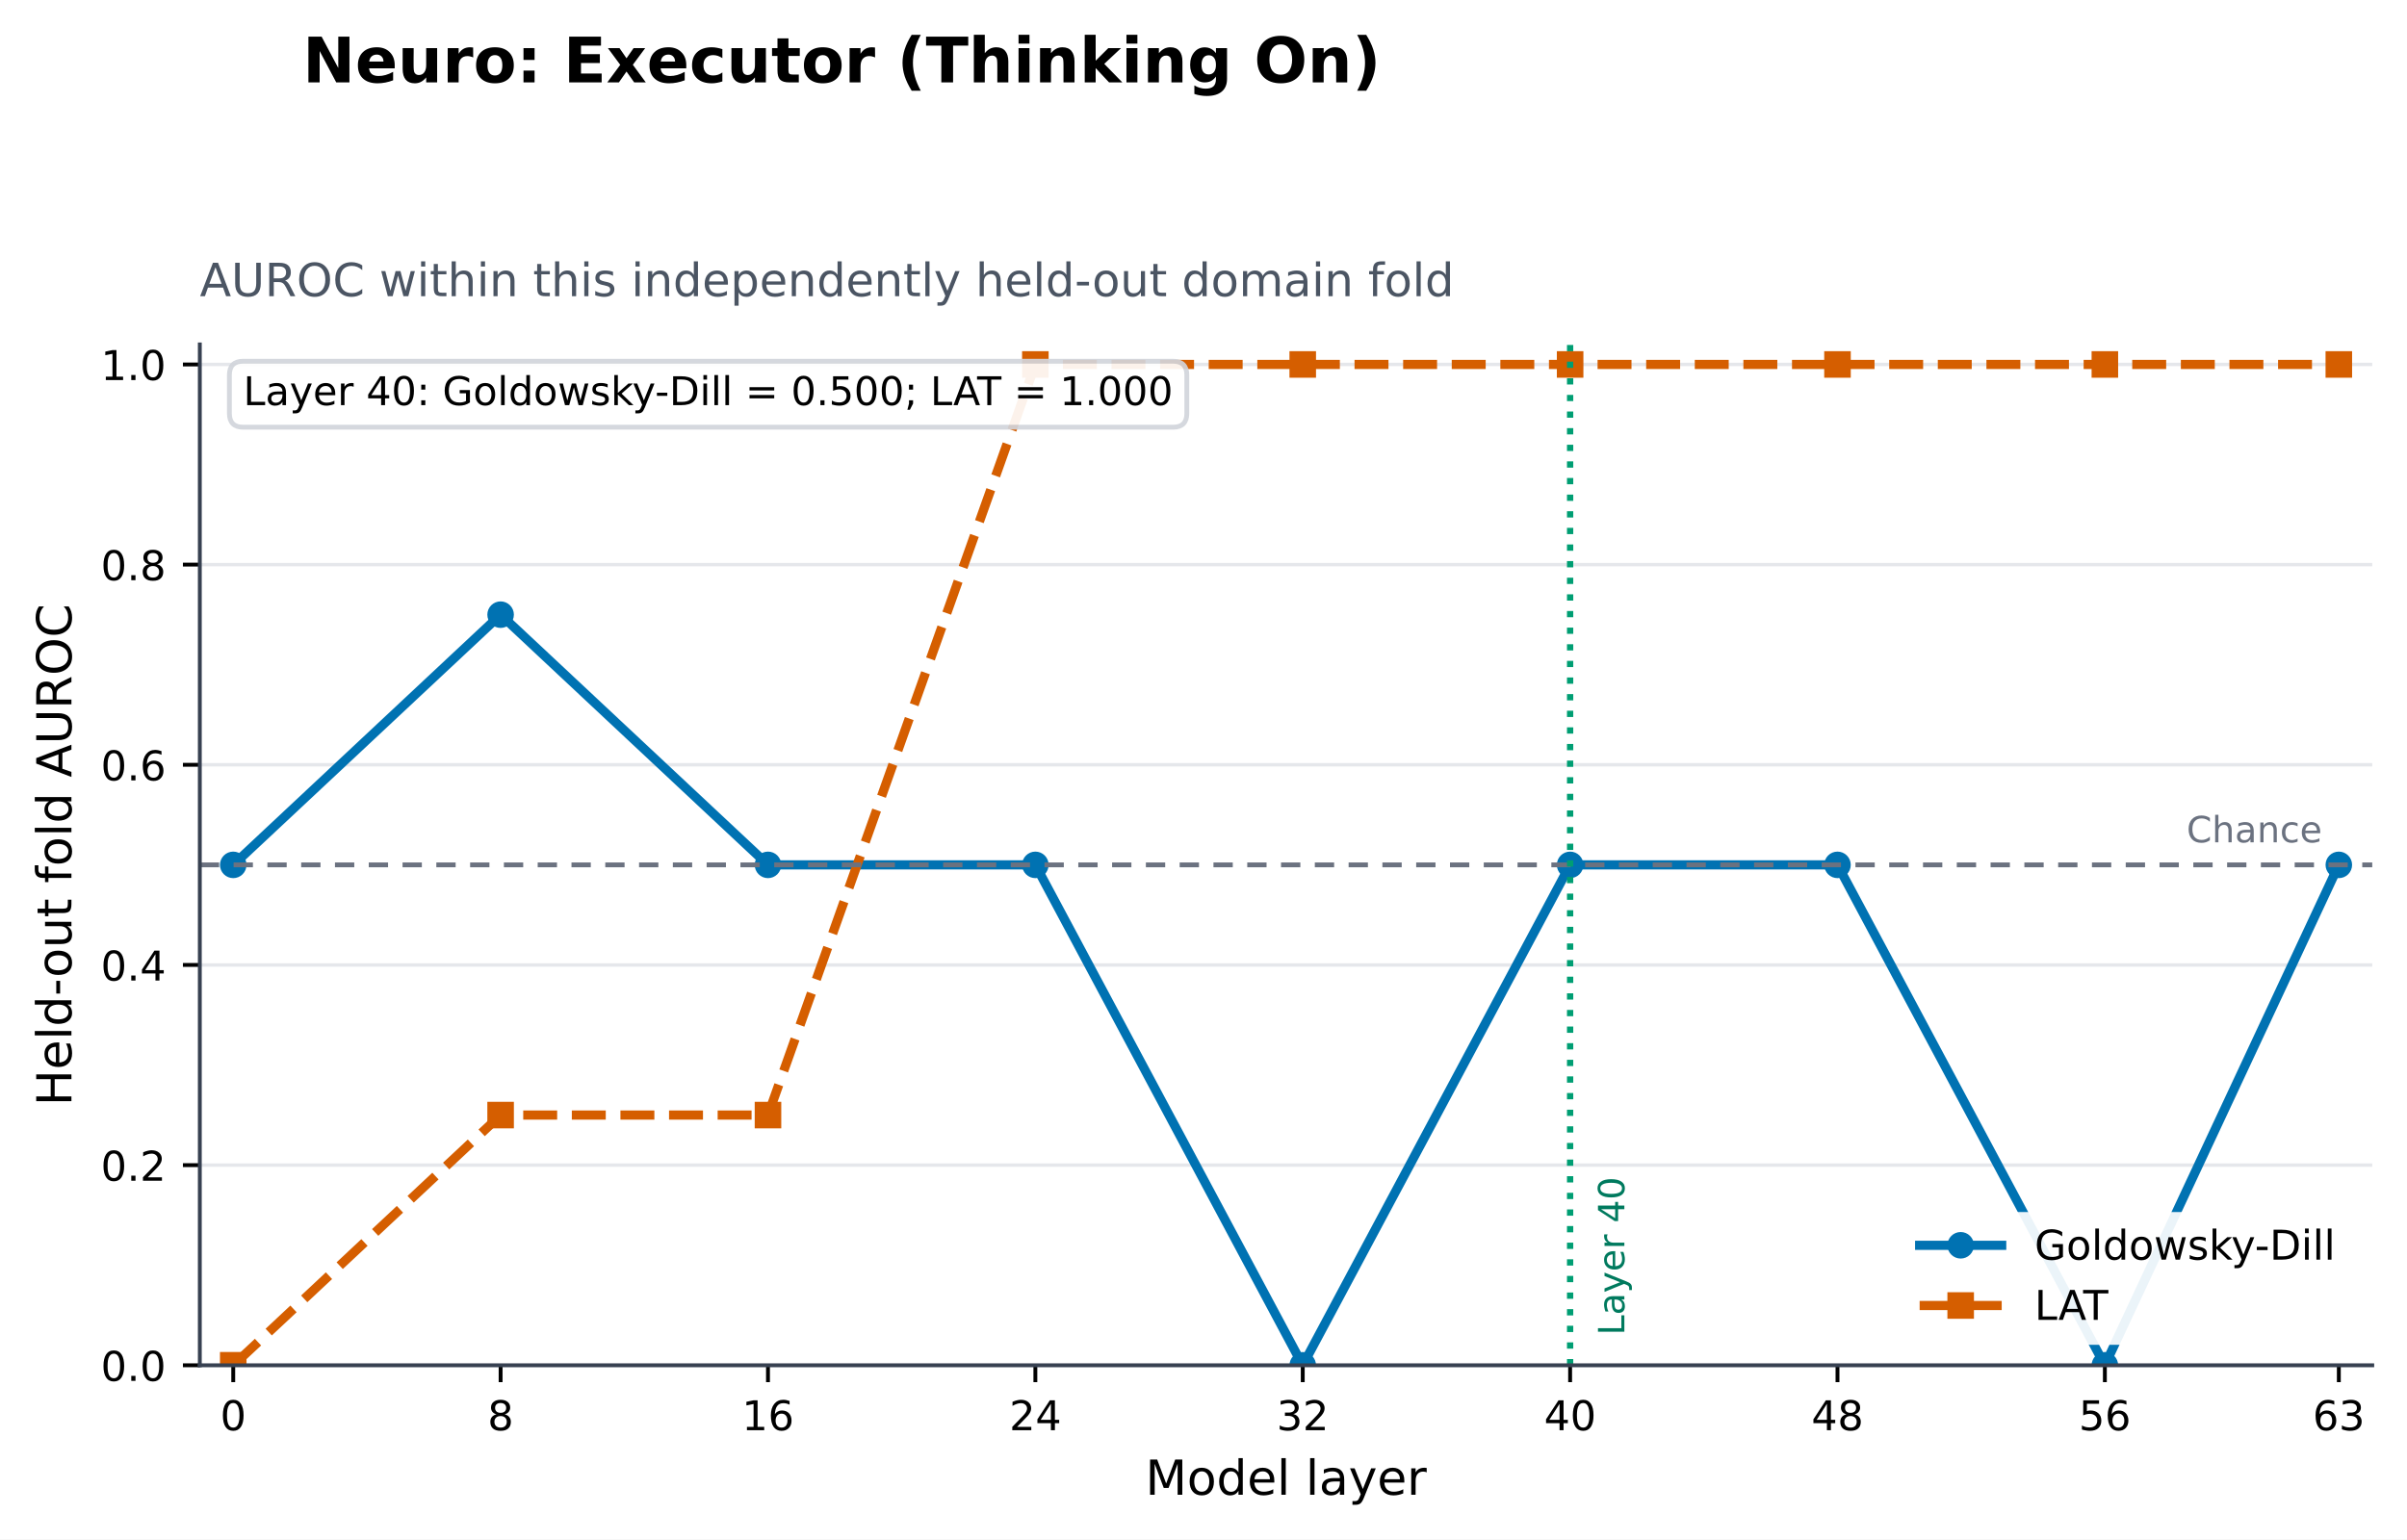
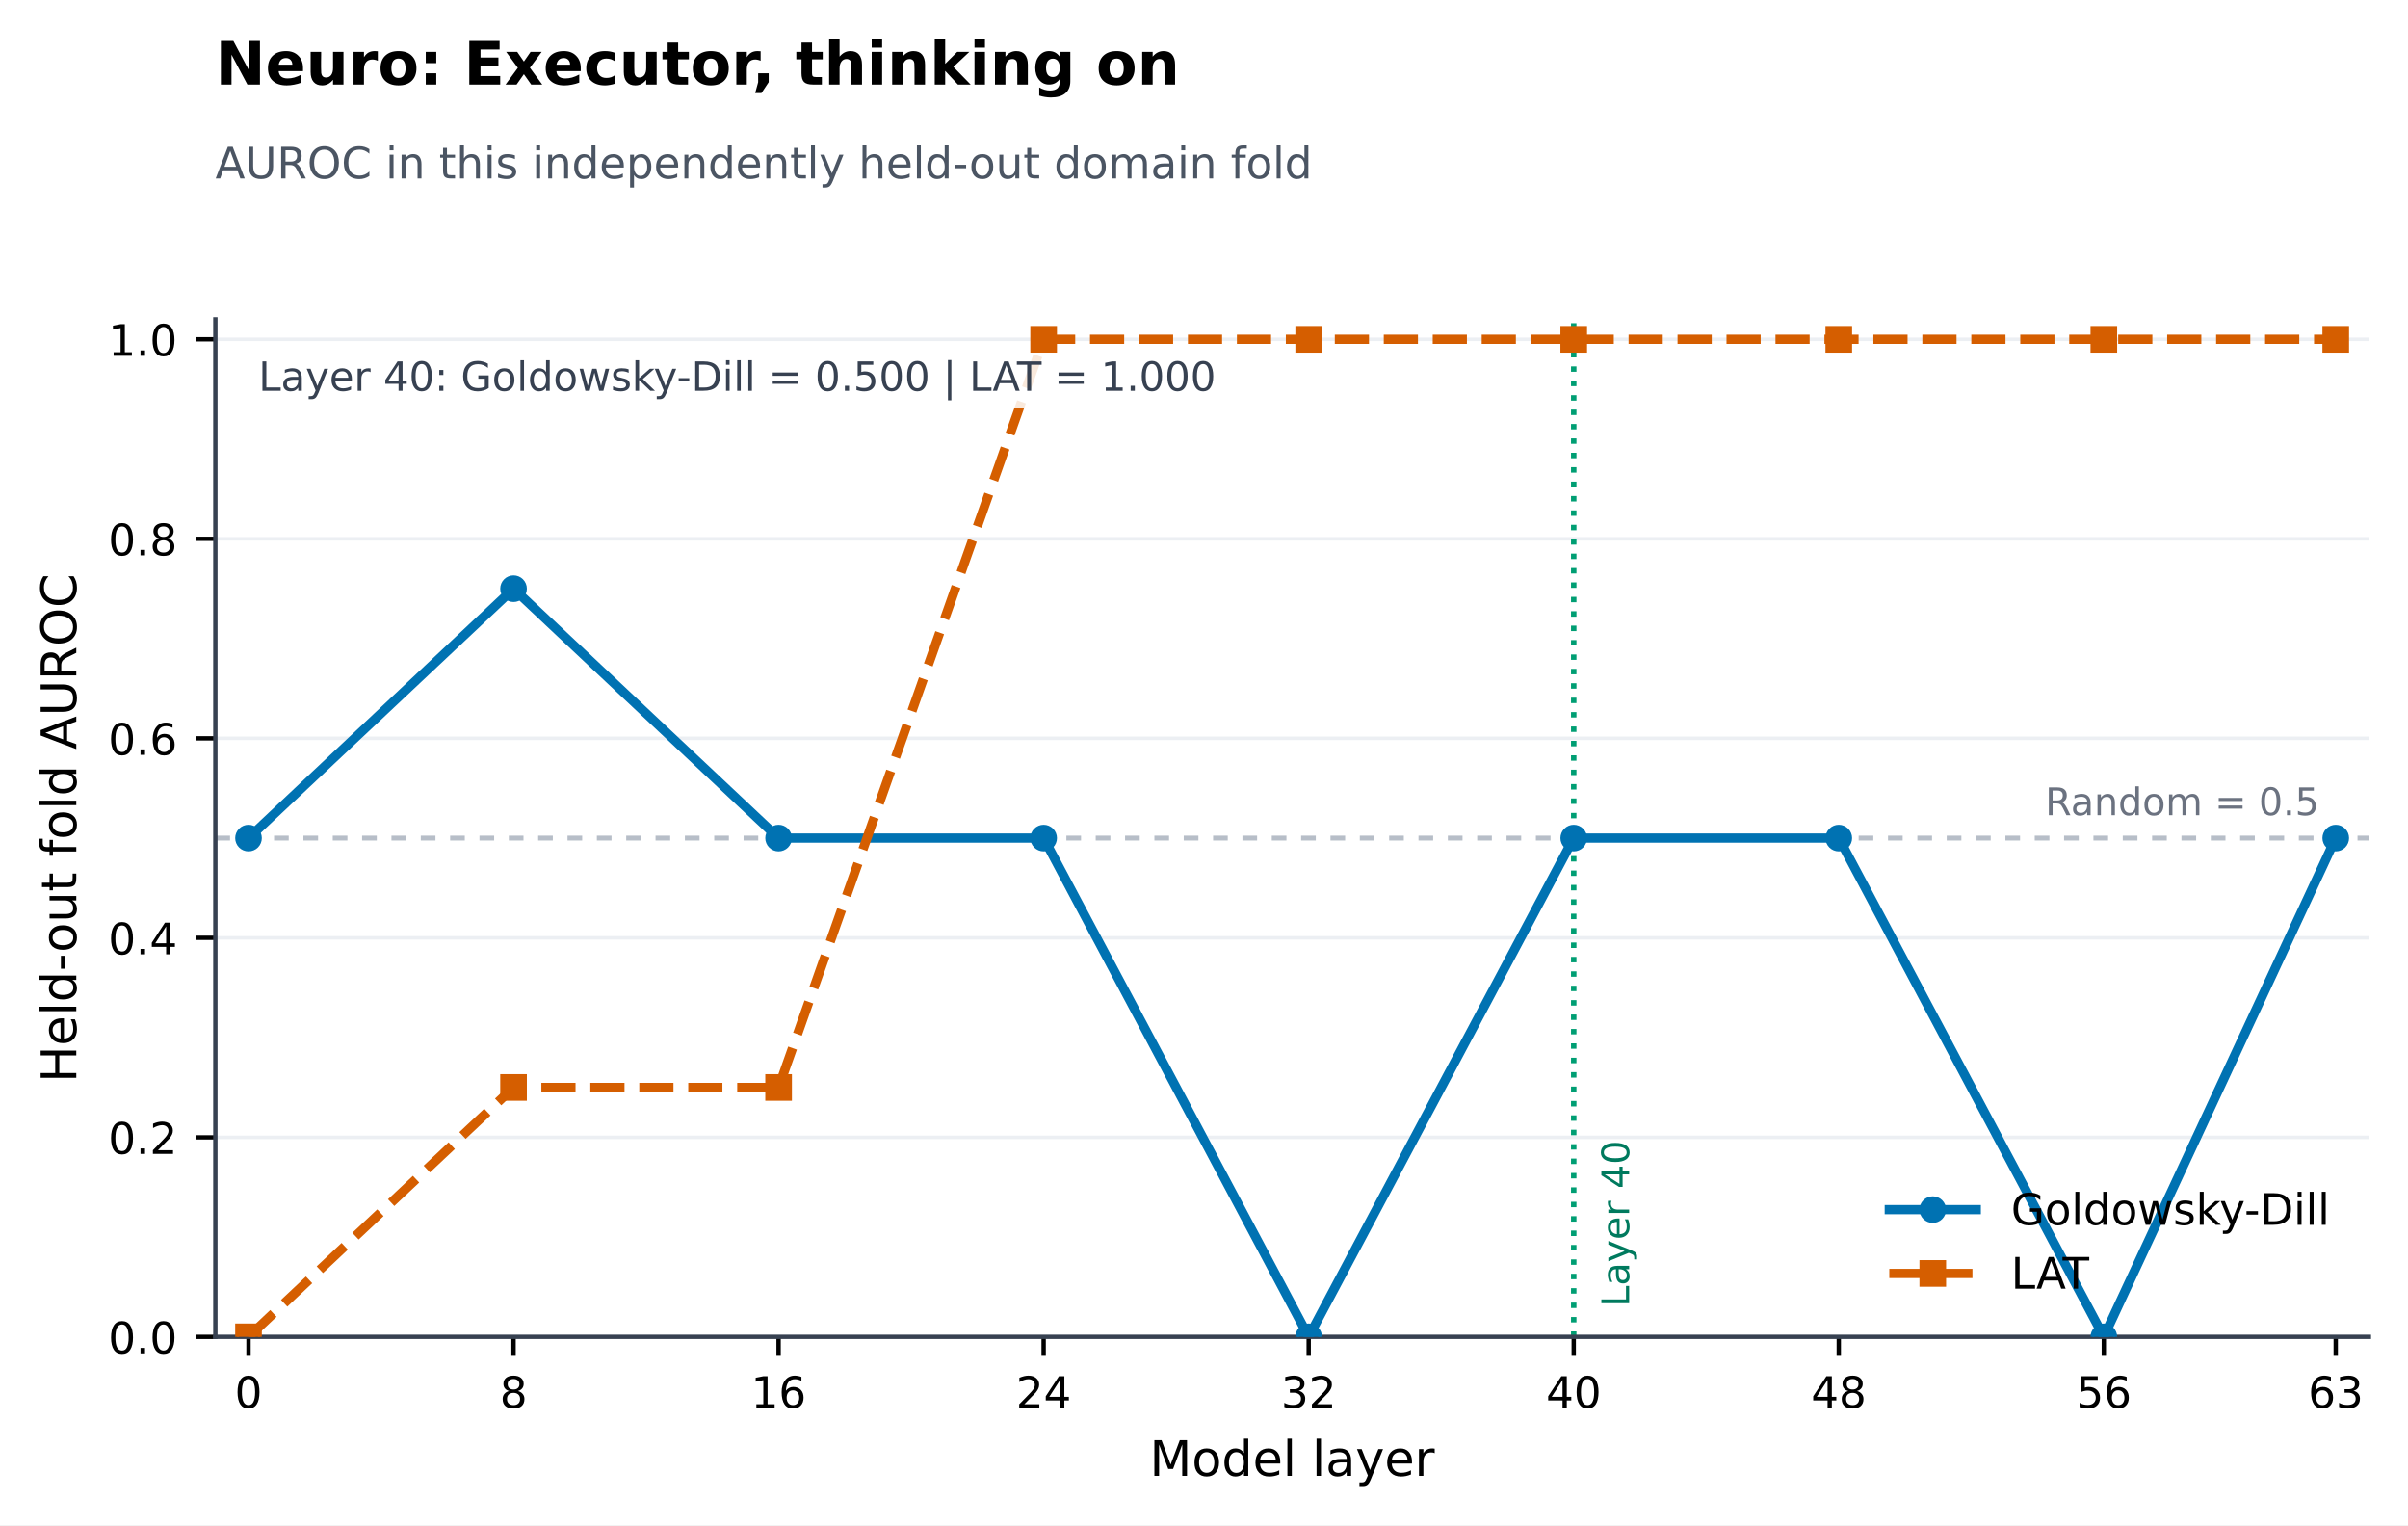
- <svg xmlns="http://www.w3.org/2000/svg" xmlns:xlink="http://www.w3.org/1999/xlink" width="498.666pt" height="319.045pt" viewBox="0 0 498.666 319.045" version="1.1">
+ <svg xmlns="http://www.w3.org/2000/svg" xmlns:xlink="http://www.w3.org/1999/xlink" width="443.121pt" height="280.611pt" viewBox="0 0 443.121 280.611" version="1.1">
  <defs>
    <style type="text/css">*{stroke-linejoin: round; stroke-linecap: butt}</style>
  </defs>
  <g id="figure_1">
    <g id="patch_1">
-       <path d="M 0 319.045 L 498.666 319.045 L 498.666 0 L 0 0 z " style="fill: #ffffff" />
+       <path d="M -0 280.611 L 443.121 280.611 L 443.121 0 L -0 0 z " style="fill: #ffffff" />
    </g>
    <g id="axes_1">
      <g id="patch_2">
-         <path d="M 41.396 282.94 L 491.466 282.94 L 491.466 71.38 L 41.396 71.38 z " style="fill: #ffffff" />
+         <path d="M 39.633 245.958 L 435.921 245.958 L 435.921 58.758 L 39.633 58.758 z " style="fill: #ffffff" />
+       </g>
+       <g id="line2d_1">
+         <path d="M 39.633 154.194 L 435.921 154.194 " clip-path="url(#p44b13de284)" style="fill: none; stroke-dasharray: 2.7,2.7; stroke-dashoffset: 0; stroke: #b7bec8; stroke-width: 0.9" />
      </g>
      <g id="matplotlib.axis_1">
        <g id="xtick_1">
-           <g id="line2d_1">
+           <g id="line2d_2">
            <defs>
              <path id="m4225e7514f" d="M 0 0 L 0 3.5 " style="stroke: #000000; stroke-width: 0.8" />
            </defs>
            <g>
-               <use xlink:href="#m4225e7514f" x="48.32" y="282.94" style="stroke: #000000; stroke-width: 0.8" />
+               <use xlink:href="#m4225e7514f" x="45.73" y="245.958" style="stroke: #000000; stroke-width: 0.8" />
            </g>
          </g>
          <g id="text_1">
-             <text style="font-size: 8.5px; font-family: 'DejaVu Sans'; text-anchor: middle" x="48.32" y="296.399" transform="rotate(-0 48.31994 296.3987)">0</text>
+             <text style="font-size: 8px; font-family: 'DejaVu Sans'; text-anchor: middle" x="45.73" y="259.037" transform="rotate(-0 45.72955 259.037)">0</text>
          </g>
        </g>
        <g id="xtick_2">
-           <g id="line2d_2">
-             <g>
-               <use xlink:href="#m4225e7514f" x="103.713" y="282.94" style="stroke: #000000; stroke-width: 0.8" />
+           <g id="line2d_3">
+             <g>
+               <use xlink:href="#m4225e7514f" x="94.503" y="245.958" style="stroke: #000000; stroke-width: 0.8" />
            </g>
          </g>
          <g id="text_2">
-             <text style="font-size: 8.5px; font-family: 'DejaVu Sans'; text-anchor: middle" x="103.713" y="296.399" transform="rotate(-0 103.7132 296.3987)">8</text>
+             <text style="font-size: 8px; font-family: 'DejaVu Sans'; text-anchor: middle" x="94.503" y="259.037" transform="rotate(-0 94.50346 259.037)">8</text>
          </g>
        </g>
        <g id="xtick_3">
-           <g id="line2d_3">
-             <g>
-               <use xlink:href="#m4225e7514f" x="159.106" y="282.94" style="stroke: #000000; stroke-width: 0.8" />
+           <g id="line2d_4">
+             <g>
+               <use xlink:href="#m4225e7514f" x="143.277" y="245.958" style="stroke: #000000; stroke-width: 0.8" />
            </g>
          </g>
          <g id="text_3">
-             <text style="font-size: 8.5px; font-family: 'DejaVu Sans'; text-anchor: middle" x="159.106" y="296.399" transform="rotate(-0 159.1064 296.3987)">16</text>
+             <text style="font-size: 8px; font-family: 'DejaVu Sans'; text-anchor: middle" x="143.277" y="259.037" transform="rotate(-0 143.2774 259.037)">16</text>
          </g>
        </g>
        <g id="xtick_4">
-           <g id="line2d_4">
-             <g>
-               <use xlink:href="#m4225e7514f" x="214.5" y="282.94" style="stroke: #000000; stroke-width: 0.8" />
+           <g id="line2d_5">
+             <g>
+               <use xlink:href="#m4225e7514f" x="192.051" y="245.958" style="stroke: #000000; stroke-width: 0.8" />
            </g>
          </g>
          <g id="text_4">
-             <text style="font-size: 8.5px; font-family: 'DejaVu Sans'; text-anchor: middle" x="214.5" y="296.399" transform="rotate(-0 214.4996 296.3987)">24</text>
+             <text style="font-size: 8px; font-family: 'DejaVu Sans'; text-anchor: middle" x="192.051" y="259.037" transform="rotate(-0 192.0513 259.037)">24</text>
          </g>
        </g>
        <g id="xtick_5">
-           <g id="line2d_5">
-             <g>
-               <use xlink:href="#m4225e7514f" x="269.893" y="282.94" style="stroke: #000000; stroke-width: 0.8" />
+           <g id="line2d_6">
+             <g>
+               <use xlink:href="#m4225e7514f" x="240.825" y="245.958" style="stroke: #000000; stroke-width: 0.8" />
            </g>
          </g>
          <g id="text_5">
-             <text style="font-size: 8.5px; font-family: 'DejaVu Sans'; text-anchor: middle" x="269.893" y="296.399" transform="rotate(-0 269.8929 296.3987)">32</text>
+             <text style="font-size: 8px; font-family: 'DejaVu Sans'; text-anchor: middle" x="240.825" y="259.037" transform="rotate(-0 240.8252 259.037)">32</text>
          </g>
        </g>
        <g id="xtick_6">
-           <g id="line2d_6">
-             <g>
-               <use xlink:href="#m4225e7514f" x="325.286" y="282.94" style="stroke: #000000; stroke-width: 0.8" />
+           <g id="line2d_7">
+             <g>
+               <use xlink:href="#m4225e7514f" x="289.599" y="245.958" style="stroke: #000000; stroke-width: 0.8" />
            </g>
          </g>
          <g id="text_6">
-             <text style="font-size: 8.5px; font-family: 'DejaVu Sans'; text-anchor: middle" x="325.286" y="296.399" transform="rotate(-0 325.2861 296.3987)">40</text>
+             <text style="font-size: 8px; font-family: 'DejaVu Sans'; text-anchor: middle" x="289.599" y="259.037" transform="rotate(-0 289.5991 259.037)">40</text>
          </g>
        </g>
        <g id="xtick_7">
-           <g id="line2d_7">
-             <g>
-               <use xlink:href="#m4225e7514f" x="380.679" y="282.94" style="stroke: #000000; stroke-width: 0.8" />
+           <g id="line2d_8">
+             <g>
+               <use xlink:href="#m4225e7514f" x="338.373" y="245.958" style="stroke: #000000; stroke-width: 0.8" />
            </g>
          </g>
          <g id="text_7">
-             <text style="font-size: 8.5px; font-family: 'DejaVu Sans'; text-anchor: middle" x="380.679" y="296.399" transform="rotate(-0 380.6793 296.3987)">48</text>
+             <text style="font-size: 8px; font-family: 'DejaVu Sans'; text-anchor: middle" x="338.373" y="259.037" transform="rotate(-0 338.373 259.037)">48</text>
          </g>
        </g>
        <g id="xtick_8">
-           <g id="line2d_8">
-             <g>
-               <use xlink:href="#m4225e7514f" x="436.073" y="282.94" style="stroke: #000000; stroke-width: 0.8" />
+           <g id="line2d_9">
+             <g>
+               <use xlink:href="#m4225e7514f" x="387.147" y="245.958" style="stroke: #000000; stroke-width: 0.8" />
            </g>
          </g>
          <g id="text_8">
-             <text style="font-size: 8.5px; font-family: 'DejaVu Sans'; text-anchor: middle" x="436.073" y="296.399" transform="rotate(-0 436.0725 296.3987)">56</text>
+             <text style="font-size: 8px; font-family: 'DejaVu Sans'; text-anchor: middle" x="387.147" y="259.037" transform="rotate(-0 387.1469 259.037)">56</text>
          </g>
        </g>
        <g id="xtick_9">
-           <g id="line2d_9">
-             <g>
-               <use xlink:href="#m4225e7514f" x="484.542" y="282.94" style="stroke: #000000; stroke-width: 0.8" />
+           <g id="line2d_10">
+             <g>
+               <use xlink:href="#m4225e7514f" x="429.824" y="245.958" style="stroke: #000000; stroke-width: 0.8" />
            </g>
          </g>
          <g id="text_9">
-             <text style="font-size: 8.5px; font-family: 'DejaVu Sans'; text-anchor: middle" x="484.542" y="296.399" transform="rotate(-0 484.5416 296.3987)">63</text>
+             <text style="font-size: 8px; font-family: 'DejaVu Sans'; text-anchor: middle" x="429.824" y="259.037" transform="rotate(-0 429.8241 259.037)">63</text>
          </g>
        </g>
        <g id="text_10">
-           <text style="font-size: 10px; font-family: 'DejaVu Sans'; text-anchor: middle" x="266.431" y="309.765" transform="rotate(-0 266.4308 309.7648)">Model layer</text>
+           <text style="font-size: 9px; font-family: 'DejaVu Sans'; text-anchor: middle" x="237.777" y="271.539" transform="rotate(-0 237.7768 271.5394)">Model layer</text>
        </g>
      </g>
      <g id="matplotlib.axis_2">
        <g id="ytick_1">
-           <g id="line2d_10">
-             <path d="M 41.396 282.94 L 491.466 282.94 " clip-path="url(#p7f77434c62)" style="fill: none; stroke: #e5e7eb; stroke-width: 0.7; stroke-linecap: square" />
-           </g>
          <g id="line2d_11">
+             <path d="M 39.633 245.958 L 435.921 245.958 " clip-path="url(#p44b13de284)" style="fill: none; stroke: #eceff3; stroke-width: 0.65; stroke-linecap: square" />
+           </g>
+           <g id="line2d_12">
            <defs>
              <path id="m544248703c" d="M 0 0 L -3.5 0 " style="stroke: #000000; stroke-width: 0.8" />
            </defs>
            <g>
-               <use xlink:href="#m544248703c" x="41.396" y="282.94" style="stroke: #000000; stroke-width: 0.8" />
+               <use xlink:href="#m544248703c" x="39.633" y="245.958" style="stroke: #000000; stroke-width: 0.8" />
            </g>
          </g>
          <g id="text_11">
-             <text style="font-size: 8.5px; font-family: 'DejaVu Sans'; text-anchor: end" x="34.396" y="286.169" transform="rotate(-0 34.39578 286.1693)">0.0</text>
+             <text style="font-size: 8px; font-family: 'DejaVu Sans'; text-anchor: end" x="32.633" y="248.998" transform="rotate(-0 32.63281 248.9977)">0.0</text>
          </g>
        </g>
        <g id="ytick_2">
-           <g id="line2d_12">
-             <path d="M 41.396 241.458 L 491.466 241.458 " clip-path="url(#p7f77434c62)" style="fill: none; stroke: #e5e7eb; stroke-width: 0.7; stroke-linecap: square" />
-           </g>
          <g id="line2d_13">
-             <g>
-               <use xlink:href="#m544248703c" x="41.396" y="241.458" style="stroke: #000000; stroke-width: 0.8" />
+             <path d="M 39.633 209.252 L 435.921 209.252 " clip-path="url(#p44b13de284)" style="fill: none; stroke: #eceff3; stroke-width: 0.65; stroke-linecap: square" />
+           </g>
+           <g id="line2d_14">
+             <g>
+               <use xlink:href="#m544248703c" x="39.633" y="209.252" style="stroke: #000000; stroke-width: 0.8" />
            </g>
          </g>
          <g id="text_12">
-             <text style="font-size: 8.5px; font-family: 'DejaVu Sans'; text-anchor: end" x="34.396" y="244.687" transform="rotate(-0 34.39578 244.687)">0.2</text>
+             <text style="font-size: 8px; font-family: 'DejaVu Sans'; text-anchor: end" x="32.633" y="212.292" transform="rotate(-0 32.63281 212.2918)">0.2</text>
          </g>
        </g>
        <g id="ytick_3">
-           <g id="line2d_14">
-             <path d="M 41.396 199.975 L 491.466 199.975 " clip-path="url(#p7f77434c62)" style="fill: none; stroke: #e5e7eb; stroke-width: 0.7; stroke-linecap: square" />
-           </g>
          <g id="line2d_15">
-             <g>
-               <use xlink:href="#m544248703c" x="41.396" y="199.975" style="stroke: #000000; stroke-width: 0.8" />
+             <path d="M 39.633 172.547 L 435.921 172.547 " clip-path="url(#p44b13de284)" style="fill: none; stroke: #eceff3; stroke-width: 0.65; stroke-linecap: square" />
+           </g>
+           <g id="line2d_16">
+             <g>
+               <use xlink:href="#m544248703c" x="39.633" y="172.547" style="stroke: #000000; stroke-width: 0.8" />
            </g>
          </g>
          <g id="text_13">
-             <text style="font-size: 8.5px; font-family: 'DejaVu Sans'; text-anchor: end" x="34.396" y="203.205" transform="rotate(-0 34.39578 203.2046)">0.4</text>
+             <text style="font-size: 8px; font-family: 'DejaVu Sans'; text-anchor: end" x="32.633" y="175.586" transform="rotate(-0 32.63281 175.5859)">0.4</text>
          </g>
        </g>
        <g id="ytick_4">
-           <g id="line2d_16">
-             <path d="M 41.396 158.493 L 491.466 158.493 " clip-path="url(#p7f77434c62)" style="fill: none; stroke: #e5e7eb; stroke-width: 0.7; stroke-linecap: square" />
-           </g>
          <g id="line2d_17">
-             <g>
-               <use xlink:href="#m544248703c" x="41.396" y="158.493" style="stroke: #000000; stroke-width: 0.8" />
+             <path d="M 39.633 135.841 L 435.921 135.841 " clip-path="url(#p44b13de284)" style="fill: none; stroke: #eceff3; stroke-width: 0.65; stroke-linecap: square" />
+           </g>
+           <g id="line2d_18">
+             <g>
+               <use xlink:href="#m544248703c" x="39.633" y="135.841" style="stroke: #000000; stroke-width: 0.8" />
            </g>
          </g>
          <g id="text_14">
-             <text style="font-size: 8.5px; font-family: 'DejaVu Sans'; text-anchor: end" x="34.396" y="161.722" transform="rotate(-0 34.39578 161.7223)">0.6</text>
+             <text style="font-size: 8px; font-family: 'DejaVu Sans'; text-anchor: end" x="32.633" y="138.88" transform="rotate(-0 32.63281 138.88)">0.6</text>
          </g>
        </g>
        <g id="ytick_5">
-           <g id="line2d_18">
-             <path d="M 41.396 117.011 L 491.466 117.011 " clip-path="url(#p7f77434c62)" style="fill: none; stroke: #e5e7eb; stroke-width: 0.7; stroke-linecap: square" />
-           </g>
          <g id="line2d_19">
-             <g>
-               <use xlink:href="#m544248703c" x="41.396" y="117.011" style="stroke: #000000; stroke-width: 0.8" />
+             <path d="M 39.633 99.135 L 435.921 99.135 " clip-path="url(#p44b13de284)" style="fill: none; stroke: #eceff3; stroke-width: 0.65; stroke-linecap: square" />
+           </g>
+           <g id="line2d_20">
+             <g>
+               <use xlink:href="#m544248703c" x="39.633" y="99.135" style="stroke: #000000; stroke-width: 0.8" />
            </g>
          </g>
          <g id="text_15">
-             <text style="font-size: 8.5px; font-family: 'DejaVu Sans'; text-anchor: end" x="34.396" y="120.24" transform="rotate(-0 34.39578 120.2399)">0.8</text>
+             <text style="font-size: 8px; font-family: 'DejaVu Sans'; text-anchor: end" x="32.633" y="102.174" transform="rotate(-0 32.63281 102.1741)">0.8</text>
          </g>
        </g>
        <g id="ytick_6">
-           <g id="line2d_20">
-             <path d="M 41.396 75.528 L 491.466 75.528 " clip-path="url(#p7f77434c62)" style="fill: none; stroke: #e5e7eb; stroke-width: 0.7; stroke-linecap: square" />
-           </g>
          <g id="line2d_21">
-             <g>
-               <use xlink:href="#m544248703c" x="41.396" y="75.528" style="stroke: #000000; stroke-width: 0.8" />
+             <path d="M 39.633 62.429 L 435.921 62.429 " clip-path="url(#p44b13de284)" style="fill: none; stroke: #eceff3; stroke-width: 0.65; stroke-linecap: square" />
+           </g>
+           <g id="line2d_22">
+             <g>
+               <use xlink:href="#m544248703c" x="39.633" y="62.429" style="stroke: #000000; stroke-width: 0.8" />
            </g>
          </g>
          <g id="text_16">
-             <text style="font-size: 8.5px; font-family: 'DejaVu Sans'; text-anchor: end" x="34.396" y="78.758" transform="rotate(-0 34.39578 78.75757)">1.0</text>
+             <text style="font-size: 8px; font-family: 'DejaVu Sans'; text-anchor: end" x="32.633" y="65.468" transform="rotate(-0 32.63281 65.46824)">1.0</text>
          </g>
        </g>
        <g id="text_17">
-           <text style="font-size: 10px; font-family: 'DejaVu Sans'; text-anchor: middle" x="14.798" y="177.16" transform="rotate(-90 14.79844 177.16)">Held-out fold AUROC</text>
-         </g>
-       </g>
-       <g id="line2d_22">
-         <path d="M 48.32 179.234 L 103.713 127.381 L 159.106 179.234 L 214.5 179.234 L 269.893 282.94 L 325.286 179.234 L 380.679 179.234 L 436.073 282.94 L 484.542 179.234 " clip-path="url(#p7f77434c62)" style="fill: none; stroke: #0072b2; stroke-width: 1.9; stroke-linecap: square" />
+           <text style="font-size: 9px; font-family: 'DejaVu Sans'; text-anchor: middle" x="14.039" y="152.358" transform="rotate(-90 14.03859 152.3583)">Held-out fold AUROC</text>
+         </g>
+       </g>
+       <g id="line2d_23">
+         <path d="M 289.599 245.958 L 289.599 58.758 " clip-path="url(#p44b13de284)" style="fill: none; stroke-dasharray: 1,1.65; stroke-dashoffset: 0; stroke: #009e73" />
+       </g>
+       <g id="patch_3">
+         <path d="M 39.633 245.958 L 39.633 58.758 " style="fill: none; stroke: #374151; stroke-width: 0.8; stroke-linejoin: miter; stroke-linecap: square" />
+       </g>
+       <g id="patch_4">
+         <path d="M 39.633 245.958 L 435.921 245.958 " style="fill: none; stroke: #374151; stroke-width: 0.8; stroke-linejoin: miter; stroke-linecap: square" />
+       </g>
+       <g id="line2d_24">
+         <path d="M 45.73 154.194 L 94.503 108.311 L 143.277 154.194 L 192.051 154.194 L 240.825 245.958 L 289.599 154.194 L 338.373 154.194 L 387.147 245.958 L 429.824 154.194 " clip-path="url(#p44b13de284)" style="fill: none; stroke: #0072b2; stroke-width: 1.7; stroke-linecap: square" />
        <defs>
-           <path id="mbeb8812b07" d="M 0 2.4 C 0.636 2.4 1.247 2.147 1.697 1.697 C 2.147 1.247 2.4 0.636 2.4 0 C 2.4 -0.636 2.147 -1.247 1.697 -1.697 C 1.247 -2.147 0.636 -2.4 0 -2.4 C -0.636 -2.4 -1.247 -2.147 -1.697 -1.697 C -2.147 -1.247 -2.4 -0.636 -2.4 0 C -2.4 0.636 -2.147 1.247 -1.697 1.697 C -1.247 2.147 -0.636 2.4 0 2.4 z " style="stroke: #0072b2; stroke-width: 0.7" />
+           <path id="m12467d34f3" d="M 0 2.1 C 0.557 2.1 1.091 1.879 1.485 1.485 C 1.879 1.091 2.1 0.557 2.1 0 C 2.1 -0.557 1.879 -1.091 1.485 -1.485 C 1.091 -1.879 0.557 -2.1 0 -2.1 C -0.557 -2.1 -1.091 -1.879 -1.485 -1.485 C -1.879 -1.091 -2.1 -0.557 -2.1 0 C -2.1 0.557 -1.879 1.091 -1.485 1.485 C -1.091 1.879 -0.557 2.1 0 2.1 z " style="stroke: #0072b2; stroke-width: 0.7" />
        </defs>
-         <g clip-path="url(#p7f77434c62)">
-           <use xlink:href="#mbeb8812b07" x="48.32" y="179.234" style="fill: #0072b2; stroke: #0072b2; stroke-width: 0.7" />
-           <use xlink:href="#mbeb8812b07" x="103.713" y="127.381" style="fill: #0072b2; stroke: #0072b2; stroke-width: 0.7" />
-           <use xlink:href="#mbeb8812b07" x="159.106" y="179.234" style="fill: #0072b2; stroke: #0072b2; stroke-width: 0.7" />
-           <use xlink:href="#mbeb8812b07" x="214.5" y="179.234" style="fill: #0072b2; stroke: #0072b2; stroke-width: 0.7" />
-           <use xlink:href="#mbeb8812b07" x="269.893" y="282.94" style="fill: #0072b2; stroke: #0072b2; stroke-width: 0.7" />
-           <use xlink:href="#mbeb8812b07" x="325.286" y="179.234" style="fill: #0072b2; stroke: #0072b2; stroke-width: 0.7" />
-           <use xlink:href="#mbeb8812b07" x="380.679" y="179.234" style="fill: #0072b2; stroke: #0072b2; stroke-width: 0.7" />
-           <use xlink:href="#mbeb8812b07" x="436.073" y="282.94" style="fill: #0072b2; stroke: #0072b2; stroke-width: 0.7" />
-           <use xlink:href="#mbeb8812b07" x="484.542" y="179.234" style="fill: #0072b2; stroke: #0072b2; stroke-width: 0.7" />
-         </g>
-       </g>
-       <g id="line2d_23">
-         <path d="M 48.32 282.94 L 103.713 231.087 L 159.106 231.087 L 214.5 75.528 L 269.893 75.528 L 325.286 75.528 L 380.679 75.528 L 436.073 75.528 L 484.542 75.528 " clip-path="url(#p7f77434c62)" style="fill: none; stroke-dasharray: 7.03,3.04; stroke-dashoffset: 0; stroke: #d55e00; stroke-width: 1.9" />
+         <g clip-path="url(#p44b13de284)">
+           <use xlink:href="#m12467d34f3" x="45.73" y="154.194" style="fill: #0072b2; stroke: #0072b2; stroke-width: 0.7" />
+           <use xlink:href="#m12467d34f3" x="94.503" y="108.311" style="fill: #0072b2; stroke: #0072b2; stroke-width: 0.7" />
+           <use xlink:href="#m12467d34f3" x="143.277" y="154.194" style="fill: #0072b2; stroke: #0072b2; stroke-width: 0.7" />
+           <use xlink:href="#m12467d34f3" x="192.051" y="154.194" style="fill: #0072b2; stroke: #0072b2; stroke-width: 0.7" />
+           <use xlink:href="#m12467d34f3" x="240.825" y="245.958" style="fill: #0072b2; stroke: #0072b2; stroke-width: 0.7" />
+           <use xlink:href="#m12467d34f3" x="289.599" y="154.194" style="fill: #0072b2; stroke: #0072b2; stroke-width: 0.7" />
+           <use xlink:href="#m12467d34f3" x="338.373" y="154.194" style="fill: #0072b2; stroke: #0072b2; stroke-width: 0.7" />
+           <use xlink:href="#m12467d34f3" x="387.147" y="245.958" style="fill: #0072b2; stroke: #0072b2; stroke-width: 0.7" />
+           <use xlink:href="#m12467d34f3" x="429.824" y="154.194" style="fill: #0072b2; stroke: #0072b2; stroke-width: 0.7" />
+         </g>
+       </g>
+       <g id="line2d_25">
+         <path d="M 45.73 245.958 L 94.503 200.076 L 143.277 200.076 L 192.051 62.429 L 240.825 62.429 L 289.599 62.429 L 338.373 62.429 L 387.147 62.429 L 429.824 62.429 " clip-path="url(#p44b13de284)" style="fill: none; stroke-dasharray: 6.29,2.72; stroke-dashoffset: 0; stroke: #d55e00; stroke-width: 1.7" />
        <defs>
-           <path id="mb1f4e5511a" d="M -2.4 2.4 L 2.4 2.4 L 2.4 -2.4 L -2.4 -2.4 z " style="stroke: #d55e00; stroke-width: 0.7; stroke-linejoin: miter" />
+           <path id="m4f4532440c" d="M -2.1 2.1 L 2.1 2.1 L 2.1 -2.1 L -2.1 -2.1 z " style="stroke: #d55e00; stroke-width: 0.7; stroke-linejoin: miter" />
        </defs>
-         <g clip-path="url(#p7f77434c62)">
-           <use xlink:href="#mb1f4e5511a" x="48.32" y="282.94" style="fill: #d55e00; stroke: #d55e00; stroke-width: 0.7; stroke-linejoin: miter" />
-           <use xlink:href="#mb1f4e5511a" x="103.713" y="231.087" style="fill: #d55e00; stroke: #d55e00; stroke-width: 0.7; stroke-linejoin: miter" />
-           <use xlink:href="#mb1f4e5511a" x="159.106" y="231.087" style="fill: #d55e00; stroke: #d55e00; stroke-width: 0.7; stroke-linejoin: miter" />
-           <use xlink:href="#mb1f4e5511a" x="214.5" y="75.528" style="fill: #d55e00; stroke: #d55e00; stroke-width: 0.7; stroke-linejoin: miter" />
-           <use xlink:href="#mb1f4e5511a" x="269.893" y="75.528" style="fill: #d55e00; stroke: #d55e00; stroke-width: 0.7; stroke-linejoin: miter" />
-           <use xlink:href="#mb1f4e5511a" x="325.286" y="75.528" style="fill: #d55e00; stroke: #d55e00; stroke-width: 0.7; stroke-linejoin: miter" />
-           <use xlink:href="#mb1f4e5511a" x="380.679" y="75.528" style="fill: #d55e00; stroke: #d55e00; stroke-width: 0.7; stroke-linejoin: miter" />
-           <use xlink:href="#mb1f4e5511a" x="436.073" y="75.528" style="fill: #d55e00; stroke: #d55e00; stroke-width: 0.7; stroke-linejoin: miter" />
-           <use xlink:href="#mb1f4e5511a" x="484.542" y="75.528" style="fill: #d55e00; stroke: #d55e00; stroke-width: 0.7; stroke-linejoin: miter" />
-         </g>
-       </g>
-       <g id="line2d_24">
-         <path d="M 41.396 179.234 L 491.466 179.234 " clip-path="url(#p7f77434c62)" style="fill: none; stroke-dasharray: 4,3; stroke-dashoffset: 0; stroke: #6b7280" />
-       </g>
-       <g id="line2d_25">
-         <path d="M 325.286 282.94 L 325.286 71.38 " clip-path="url(#p7f77434c62)" style="fill: none; stroke-dasharray: 1.3,2.145; stroke-dashoffset: 0; stroke: #009e73; stroke-width: 1.3" />
-       </g>
-       <g id="patch_3">
-         <path d="M 41.396 282.94 L 41.396 71.38 " style="fill: none; stroke: #374151; stroke-width: 0.8; stroke-linejoin: miter; stroke-linecap: square" />
-       </g>
-       <g id="patch_4">
-         <path d="M 41.396 282.94 L 491.466 282.94 " style="fill: none; stroke: #374151; stroke-width: 0.8; stroke-linejoin: miter; stroke-linecap: square" />
+         <g clip-path="url(#p44b13de284)">
+           <use xlink:href="#m4f4532440c" x="45.73" y="245.958" style="fill: #d55e00; stroke: #d55e00; stroke-width: 0.7; stroke-linejoin: miter" />
+           <use xlink:href="#m4f4532440c" x="94.503" y="200.076" style="fill: #d55e00; stroke: #d55e00; stroke-width: 0.7; stroke-linejoin: miter" />
+           <use xlink:href="#m4f4532440c" x="143.277" y="200.076" style="fill: #d55e00; stroke: #d55e00; stroke-width: 0.7; stroke-linejoin: miter" />
+           <use xlink:href="#m4f4532440c" x="192.051" y="62.429" style="fill: #d55e00; stroke: #d55e00; stroke-width: 0.7; stroke-linejoin: miter" />
+           <use xlink:href="#m4f4532440c" x="240.825" y="62.429" style="fill: #d55e00; stroke: #d55e00; stroke-width: 0.7; stroke-linejoin: miter" />
+           <use xlink:href="#m4f4532440c" x="289.599" y="62.429" style="fill: #d55e00; stroke: #d55e00; stroke-width: 0.7; stroke-linejoin: miter" />
+           <use xlink:href="#m4f4532440c" x="338.373" y="62.429" style="fill: #d55e00; stroke: #d55e00; stroke-width: 0.7; stroke-linejoin: miter" />
+           <use xlink:href="#m4f4532440c" x="387.147" y="62.429" style="fill: #d55e00; stroke: #d55e00; stroke-width: 0.7; stroke-linejoin: miter" />
+           <use xlink:href="#m4f4532440c" x="429.824" y="62.429" style="fill: #d55e00; stroke: #d55e00; stroke-width: 0.7; stroke-linejoin: miter" />
+         </g>
      </g>
      <g id="text_18">
        <g id="patch_5">
-           <path d="M 50.397 88.533 L 243.009 88.533 Q 245.879 88.533 245.879 85.663 L 245.879 77.727 Q 245.879 74.857 243.009 74.857 L 50.397 74.857 Q 47.527 74.857 47.527 77.727 L 47.527 85.663 Q 47.527 88.533 50.397 88.533 z " style="fill: #ffffff; opacity: 0.92; stroke: #d1d5db; stroke-linejoin: miter" />
-         </g>
-         <text style="font-size: 8.2px; font-family: 'DejaVu Sans'; text-anchor: start" x="50.397" y="83.958" transform="rotate(-0 50.39718 83.95752)">Layer 40: Goldowsky-Dill = 0.500; LAT = 1.000</text>
+           <path d="M 46.227 74.978 L 225.063 74.978 L 225.063 64.914 L 46.227 64.914 z " style="fill: #ffffff; opacity: 0.86" />
+         </g>
+         <text style="font-size: 7.4px; font-family: 'DejaVu Sans'; text-anchor: start; fill: #374151" x="47.559" y="71.901" transform="rotate(-0 47.55857 71.9015)">Layer 40: Goldowsky-Dill = 0.500 | LAT = 1.000</text>
      </g>
      <g id="text_19">
-         <text style="font-size: 7.5px; font-family: 'DejaVu Sans'; text-anchor: end; fill: #6b7280" x="481.08" y="174.563" transform="rotate(-0 481.0795 174.5632)">Chance</text>
+         <text style="font-size: 7px; font-family: 'DejaVu Sans'; text-anchor: end; fill: #6b7280" x="426.776" y="149.985" transform="rotate(-0 426.7757 149.9849)">Random = 0.5</text>
      </g>
      <g id="text_20">
-         <text style="font-size: 7.5px; font-family: 'DejaVu Sans'; fill: #007a5e" transform="translate(336.5242 276.7176) rotate(-90)">Layer 40</text>
-       </g>
-       <g id="text_21">
-         <text style="font-size: 9.5px; font-family: 'DejaVu Sans'; text-anchor: start; fill: #4b5563" x="41.396" y="61.38" transform="rotate(-0 41.39578 61.38)">AUROC within this independently held-out domain fold</text>
+         <text style="font-size: 7px; font-family: 'DejaVu Sans'; fill: #007a5e" transform="translate(299.7954 240.4524) rotate(-90)">Layer 40</text>
      </g>
      <g id="legend_1">
-         <g id="patch_6">
-           <path d="M 395.999 278.69 L 485.516 278.69 Q 487.216 278.69 487.216 276.99 L 487.216 252.887 Q 487.216 251.187 485.516 251.187 L 395.999 251.187 Q 394.299 251.187 394.299 252.887 L 394.299 276.99 Q 394.299 278.69 395.999 278.69 z " style="fill: #ffffff; opacity: 0.92" />
-         </g>
        <g id="line2d_26">
-           <path d="M 397.699 258.071 L 406.199 258.071 L 414.699 258.071 " style="fill: none; stroke: #0072b2; stroke-width: 1.9; stroke-linecap: square" />
+           <path d="M 347.67 222.552 L 355.67 222.552 L 363.67 222.552 " style="fill: none; stroke: #0072b2; stroke-width: 1.7; stroke-linecap: square" />
          <g>
-             <use xlink:href="#mbeb8812b07" x="406.199" y="258.071" style="fill: #0072b2; stroke: #0072b2; stroke-width: 0.7" />
+             <use xlink:href="#m12467d34f3" x="355.67" y="222.552" style="fill: #0072b2; stroke: #0072b2; stroke-width: 0.7" />
+           </g>
+         </g>
+         <g id="text_21">
+           <text style="font-size: 8px; font-family: 'DejaVu Sans'; text-anchor: start" x="370.07" y="225.352" transform="rotate(-0 370.0696 225.352)">Goldowsky-Dill</text>
+         </g>
+         <g id="line2d_27">
+           <path d="M 347.67 234.295 L 355.67 234.295 L 363.67 234.295 " style="fill: none; stroke-dasharray: 6.29,2.72; stroke-dashoffset: 0; stroke: #d55e00; stroke-width: 1.7" />
+           <g>
+             <use xlink:href="#m4f4532440c" x="355.67" y="234.295" style="fill: #d55e00; stroke: #d55e00; stroke-width: 0.7; stroke-linejoin: miter" />
          </g>
        </g>
        <g id="text_22">
-           <text style="font-size: 8.5px; font-family: 'DejaVu Sans'; text-anchor: start" x="421.499" y="261.046" transform="rotate(-0 421.4988 261.0459)">Goldowsky-Dill</text>
-         </g>
-         <g id="line2d_27">
-           <path d="M 397.699 270.547 L 406.199 270.547 L 414.699 270.547 " style="fill: none; stroke-dasharray: 7.03,3.04; stroke-dashoffset: 0; stroke: #d55e00; stroke-width: 1.9" />
-           <g>
-             <use xlink:href="#mb1f4e5511a" x="406.199" y="270.547" style="fill: #d55e00; stroke: #d55e00; stroke-width: 0.7; stroke-linejoin: miter" />
-           </g>
-         </g>
-         <g id="text_23">
-           <text style="font-size: 8.5px; font-family: 'DejaVu Sans'; text-anchor: start" x="421.499" y="273.522" transform="rotate(-0 421.4988 273.5223)">LAT</text>
-         </g>
-       </g>
+           <text style="font-size: 8px; font-family: 'DejaVu Sans'; text-anchor: start" x="370.07" y="237.095" transform="rotate(-0 370.0696 237.0945)">LAT</text>
+         </g>
+       </g>
+     </g>
+     <g id="text_23">
+       <text style="font-weight: 700; font-size: 11px; font-family: 'DejaVu Sans'; text-anchor: start" x="39.633" y="15.558" transform="rotate(-0 39.63281 15.55828)">Neuro: Executor, thinking on</text>
    </g>
    <g id="text_24">
-       <text style="font-weight: 700; font-size: 13px; font-family: 'DejaVu Sans'; text-anchor: start" x="62.706" y="17.078" transform="rotate(-0 62.70578 17.07797)">Neuro: Executor (Thinking On)</text>
+       <text style="font-size: 8px; font-family: 'DejaVu Sans'; text-anchor: start; fill: #4b5563" x="39.633" y="32.838" transform="rotate(-0 39.63281 32.83828)">AUROC in this independently held-out domain fold</text>
    </g>
  </g>
  <defs>
-     <clipPath id="p7f77434c62">
-       <rect x="41.396" y="71.38" width="450.07" height="211.56" />
+     <clipPath id="p44b13de284">
+       <rect x="39.633" y="58.758" width="396.288" height="187.2" />
    </clipPath>
  </defs>
</svg>
